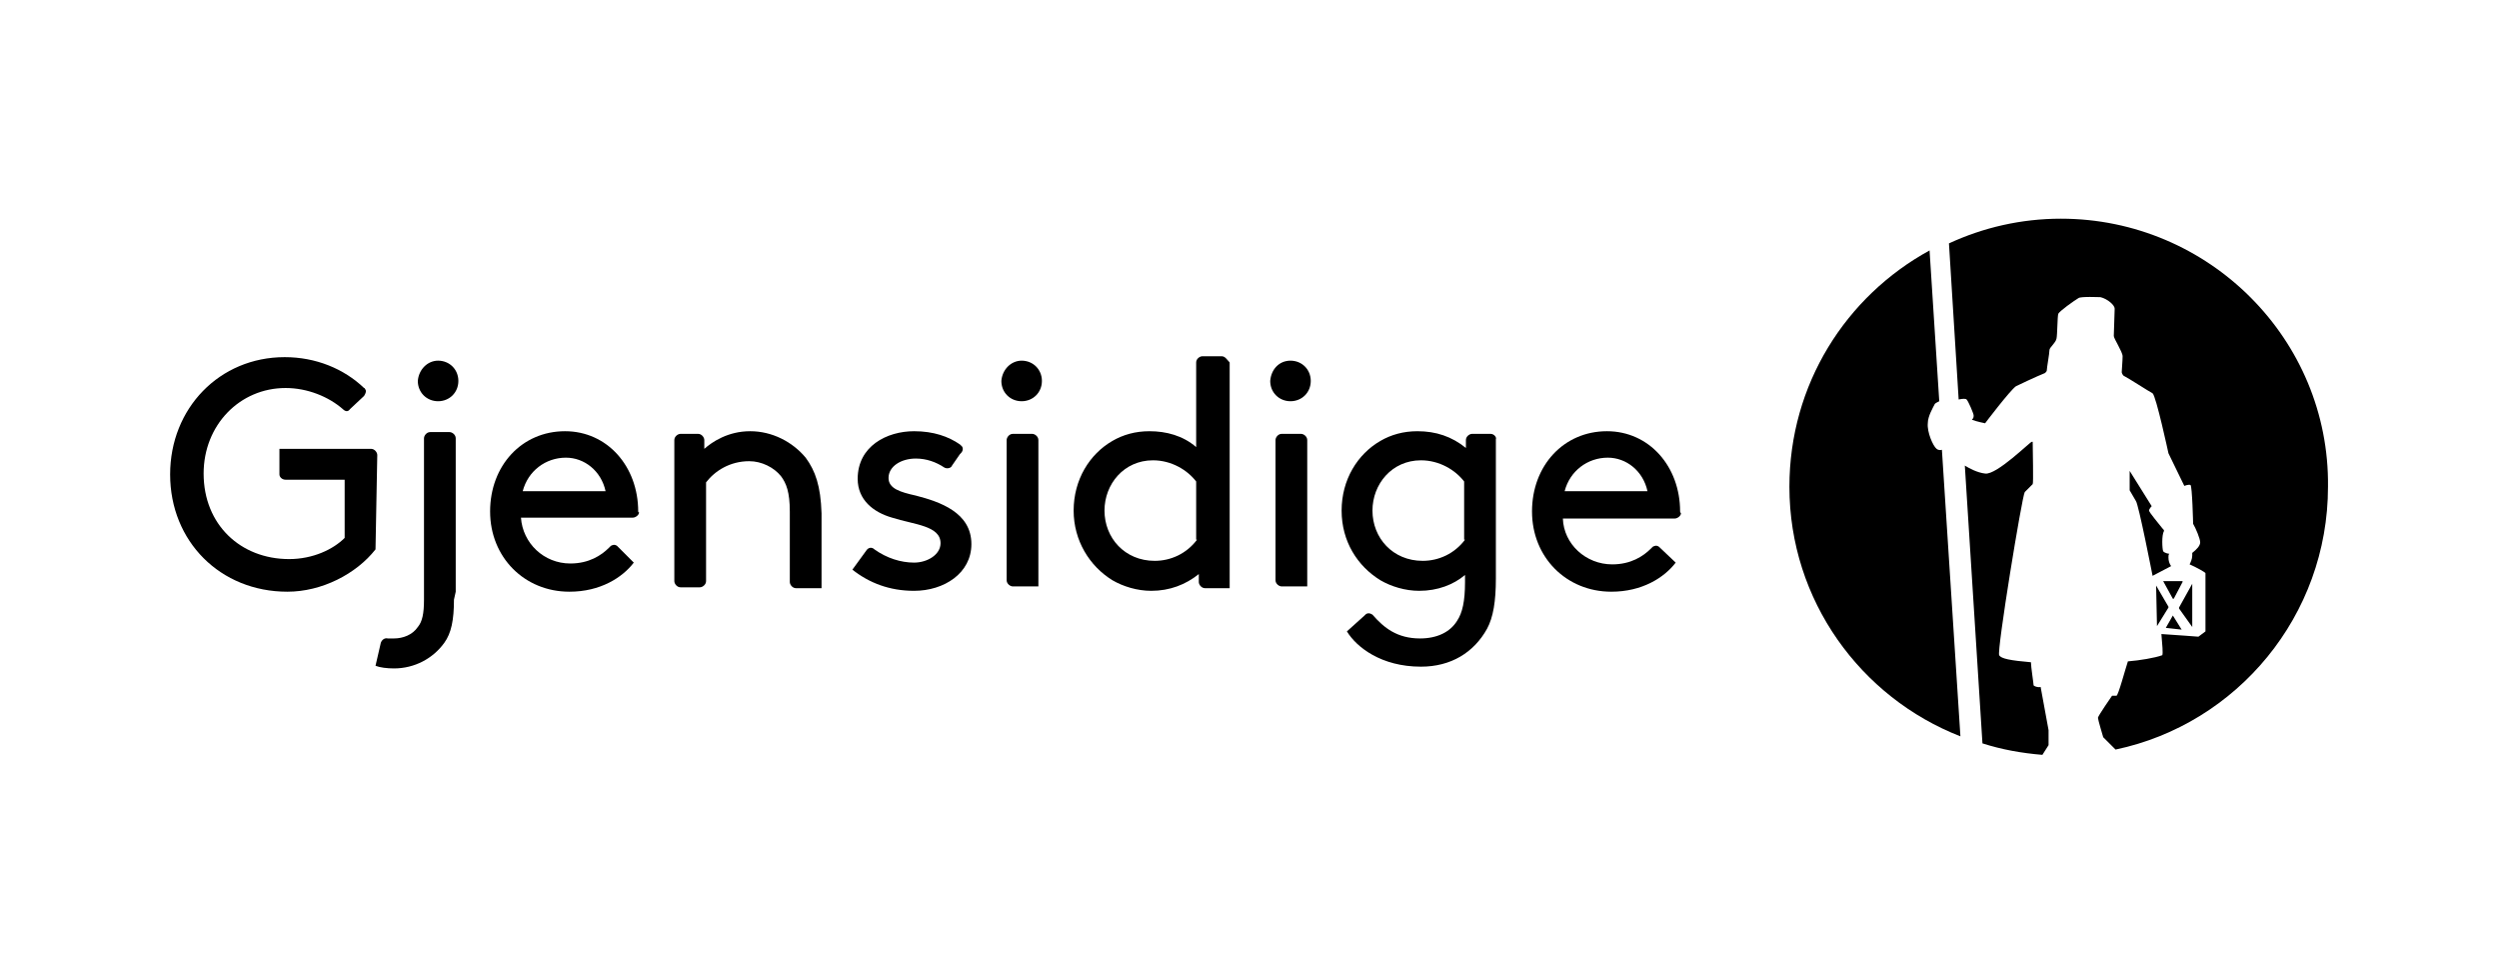
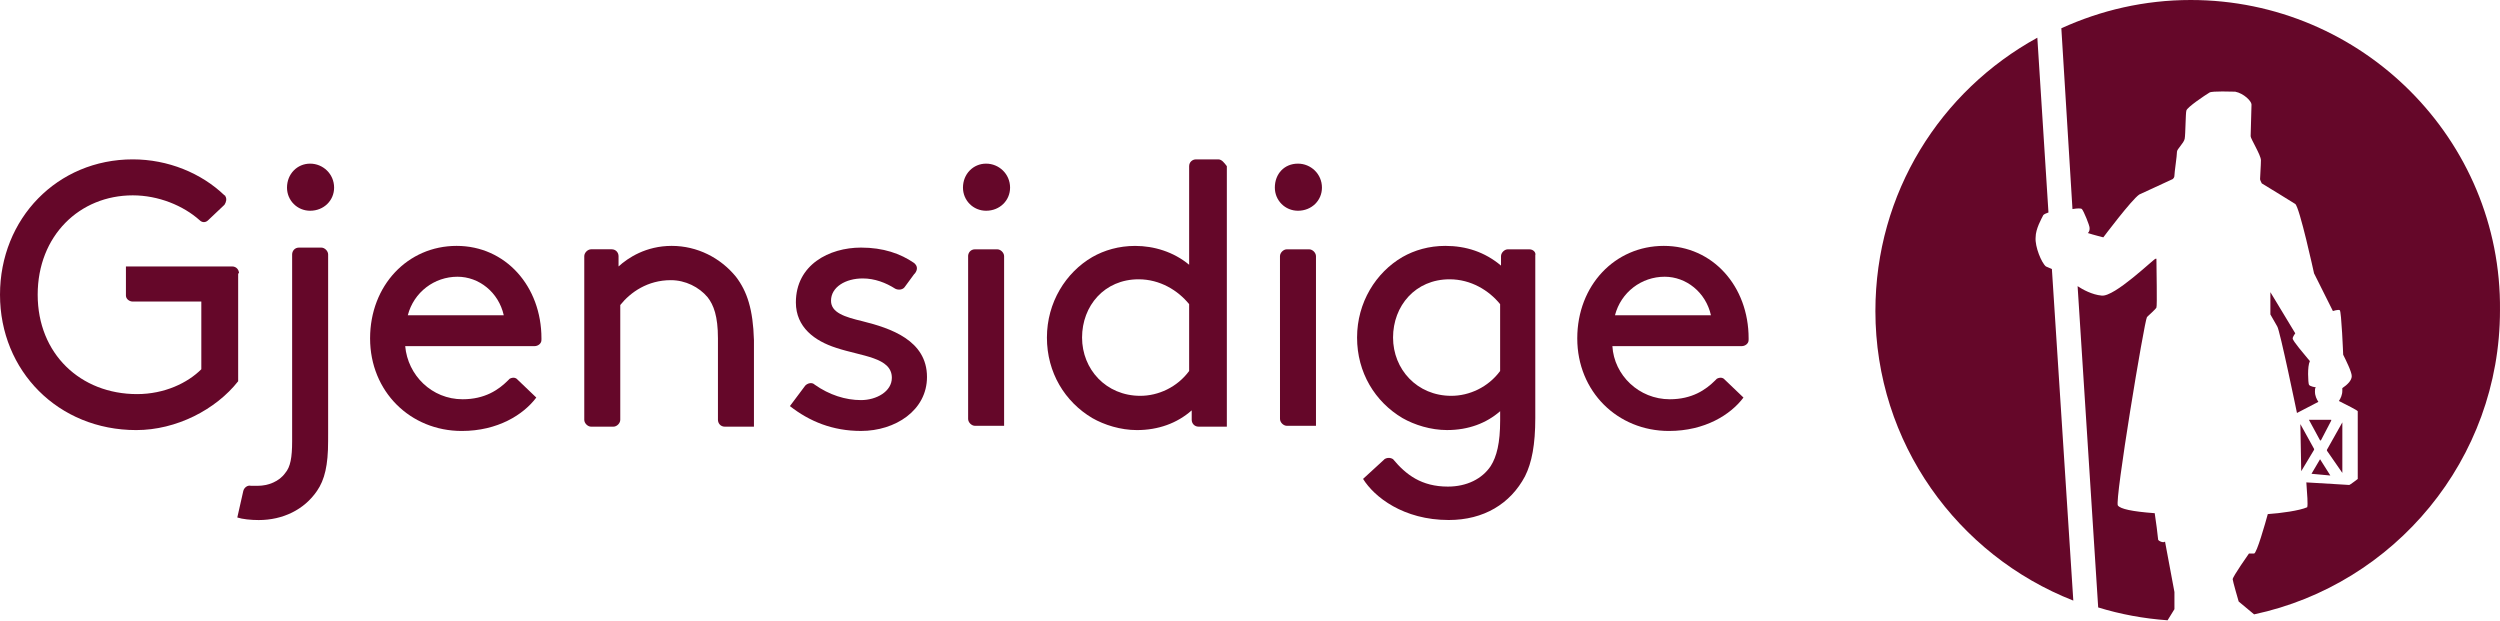
- <svg xmlns="http://www.w3.org/2000/svg" version="1.1" id="Layer_1" x="0px" y="0px" viewBox="0 0 283.5 110.4" style="enable-background:new 0 0 283.5 110.4;" xml:space="preserve">
-   <style type="text/css">
- 	.st0{fill:#000;}
- </style>
-   <g>
-     <g>
-       <path class="st0" d="M247.5,71.4L247.5,71.4l-1-1.6l0,0l-0.8,1.4l0,0L247.5,71.4z M245.4,65.9L245.4,65.9l1.1,2h0.1l1-1.9v-0.1    H245.4z M244.6,66.4L244.6,66.4l0.1,4.6l0,0l1.3-2.1v-0.1L244.6,66.4z M248.7,71.1v-4.9l0,0l-1.5,2.7V69L248.7,71.1L248.7,71.1z     M241.6,53.4L241.6,53.4c0,0.8,0,2.2,0,2.2l0.7,1.2c0.3,0.3,1.9,8.5,1.9,8.5l2.1-1.1c-0.2-0.3-0.3-0.6-0.3-1c0-0.2,0-0.3,0.1-0.4    c-0.1,0-0.6-0.1-0.7-0.3c-0.1-0.2-0.2-1.8,0.1-2.3c0-0.1-0.1-0.2-0.2-0.3c-0.3-0.4-1.5-1.8-1.5-2c0-0.2,0.3-0.5,0.3-0.5    L241.6,53.4z M230.7,77.7c0-0.2-0.3-2.1-0.3-2.6c-2.3-0.2-3.4-0.4-3.6-0.8c-0.3-0.4,2.6-18.1,2.9-18.5c0.2-0.2,0.8-0.8,0.9-0.9    s0-3.9,0-4.8h-0.1c-0.2,0-4,3.8-5.3,3.6c-0.9-0.1-1.8-0.6-2.3-0.9l2,31.5c2.2,0.7,4.4,1.1,6.8,1.3l0.7-1.1v-1.7l-0.9-4.9    C231.2,78,230.7,77.8,230.7,77.7z M233.8,24.8c-4.5,0-8.8,1-12.7,2.8l1.1,17.7c0.5-0.1,0.8-0.1,0.9,0c0.2,0.2,0.8,1.6,0.8,1.8    c0,0.2,0,0.3-0.2,0.5c0.5,0.2,1.5,0.4,1.5,0.4s2.8-3.7,3.5-4.2c0.2-0.1,2.3-1.1,3.3-1.5c0.1-0.1,0.2-0.2,0.2-0.3    c0-0.3,0.3-1.9,0.3-2.3c0-0.3,0.7-0.8,0.8-1.3c0.1-0.4,0.1-2.5,0.2-2.8c0.1-0.3,1.8-1.5,2.3-1.8c0.3-0.2,2.3-0.1,2.5-0.1    c0.8,0.2,1.6,0.9,1.6,1.3c0,0.3-0.1,3.1-0.1,3.1c0,0.3,1,1.8,1,2.3c0,0.5-0.1,1.6-0.1,1.8c0,0.1,0.1,0.3,0.2,0.4    c0.6,0.3,2.9,1.8,3.3,2c0.4,0.3,1.8,6.8,1.8,6.8l1.8,3.7c0,0,0.5-0.2,0.7-0.1c0.2,0.1,0.3,4.4,0.3,4.4l0,0    c0.3,0.5,0.8,1.7,0.8,2.1c0,0.4-0.4,0.8-0.9,1.2c0,0.1,0,0.2,0,0.3c0,0.4-0.2,0.8-0.3,1c0.7,0.3,1.8,0.9,1.8,1c0,0.3,0,0.5,0,6.6    c0,0-0.8,0.6-0.8,0.6s-2.6-0.2-4.2-0.3c0.1,1.2,0.2,2.2,0.1,2.4c-0.8,0.3-2.6,0.6-3.9,0.7c-0.3,0.9-1.1,3.9-1.3,3.9    c-0.3,0-0.5,0-0.5,0s-1.6,2.3-1.6,2.5c0,0.2,0.6,2.2,0.6,2.2L240,85c13.8-2.9,24.1-15.2,24.1-29.8    C264.3,38.5,250.6,24.8,233.8,24.8z" />
-       <path class="st0" d="M219.7,50.9c-0.4-0.3-1.1-1.9-1-2.9c0-0.8,0.6-1.8,0.8-2.2c0.1-0.1,0.3-0.2,0.5-0.3l-1.1-17.1    c-9.5,5.2-15.9,15.2-15.9,26.8c0,12.9,8.1,23.9,19.4,28.3l-2.1-32.5C220.1,51.1,219.8,51,219.7,50.9z" />
-     </g>
-     <g>
-       <path class="st0" d="M115.9,40.9c1.3,0,2.3,1,2.3,2.3c0,1.3-1,2.3-2.3,2.3c-1.3,0-2.3-1-2.3-2.3C113.7,41.9,114.7,40.9,115.9,40.9    z" />
-       <path class="st0" d="M114.2,49.9c0-0.3,0.3-0.7,0.7-0.7h2.2c0.3,0,0.7,0.3,0.7,0.7v16.6h-2.9c-0.3,0-0.7-0.3-0.7-0.7V49.9    L114.2,49.9z" />
-       <path class="st0" d="M146.4,40.9c1.3,0,2.3,1,2.3,2.3c0,1.3-1,2.3-2.3,2.3c-1.3,0-2.3-1-2.3-2.3C144.2,41.9,145.1,40.9,146.4,40.9    z" />
-       <path class="st0" d="M144.7,49.9c0-0.3,0.3-0.7,0.7-0.7h2.2c0.3,0,0.7,0.3,0.7,0.7v16.6h-2.9c-0.3,0-0.7-0.3-0.7-0.7L144.7,49.9    L144.7,49.9z" />
-       <path class="st0" d="M138.6,40.4h-2.2c-0.3,0-0.7,0.3-0.7,0.7v9.6c-1.5-1.3-3.4-1.8-5.3-1.8c-1.6,0-3,0.4-4.2,1.1    c-2.6,1.5-4.4,4.4-4.4,7.9c0,3.4,1.8,6.3,4.4,7.9c1.2,0.7,2.8,1.2,4.4,1.2c2.1,0,3.9-0.7,5.4-1.9v0.9c0,0.3,0.3,0.7,0.7,0.7h2.8    V41.1C139.2,40.8,139,40.4,138.6,40.4z M135.8,61.2c-1.2,1.6-3,2.4-4.8,2.4c-3.4,0-5.7-2.6-5.7-5.7c0-3,2.2-5.7,5.5-5.7    c2.1,0,3.9,1.1,4.9,2.4V61.2z" />
-       <path class="st0" d="M169.1,49.2H167c-0.3,0-0.7,0.3-0.7,0.7v0.9c-1.6-1.3-3.4-1.9-5.5-1.9c-1.6,0-3,0.4-4.2,1.1    c-2.6,1.5-4.4,4.4-4.4,7.9s1.8,6.3,4.4,7.9c1.2,0.7,2.8,1.2,4.4,1.2c2.1,0,3.9-0.7,5.2-1.8V66c0,2.2-0.3,3.5-0.9,4.4    c-0.8,1.3-2.3,2-4.2,2c-2.6,0-4.1-1.2-5.4-2.7l0,0c-0.3-0.2-0.6-0.2-0.8,0l-0.1,0.1l-2,1.8c1.1,1.8,3.9,4,8.4,4    c3.4,0,6-1.6,7.5-4.3c0.7-1.3,1-3.1,1-5.7V49.8C169.8,49.6,169.5,49.2,169.1,49.2z M166.2,61.2c-1.2,1.6-3,2.4-4.8,2.4    c-3.4,0-5.7-2.6-5.7-5.7c0-3,2.2-5.7,5.5-5.7c2.1,0,3.9,1.1,4.9,2.4V61.2z" />
-       <path class="st0" d="M72.4,58c0-5.1-3.5-9.1-8.3-9.1c-4.9,0-8.5,3.9-8.5,9.1s3.9,9.1,9,9.1c3.5,0,6-1.6,7.3-3.3L70,61.9    c-0.3-0.2-0.5-0.1-0.7,0c-0.1,0.1-0.2,0.2-0.2,0.2c-0.9,0.9-2.3,1.8-4.4,1.8c-3,0-5.4-2.3-5.6-5.2h12.7c0.3,0,0.7-0.3,0.7-0.6    C72.4,58.1,72.4,58,72.4,58L72.4,58z M59.3,55.7c0.6-2.3,2.6-3.8,4.9-3.8c2.1,0,4,1.5,4.5,3.8H59.3z" />
-       <path class="st0" d="M190.6,58c0-5.1-3.5-9.1-8.3-9.1c-4.9,0-8.5,3.9-8.5,9.1s3.9,9.1,9,9.1c3.5,0,6-1.6,7.3-3.3l-1.9-1.8    c-0.3-0.2-0.5-0.1-0.7,0c-0.1,0.1-0.2,0.2-0.2,0.2c-0.9,0.9-2.3,1.8-4.4,1.8c-3,0-5.5-2.3-5.6-5.2h12.7c0.3,0,0.7-0.3,0.7-0.6l0,0    l0,0C190.6,58.1,190.6,58,190.6,58L190.6,58z M177.5,55.7c0.6-2.3,2.6-3.8,4.9-3.8c2.1,0,4,1.5,4.5,3.8H177.5z" />
-       <path class="st0" d="M49.7,40.9c1.3,0,2.3,1,2.3,2.3c0,1.3-1,2.3-2.3,2.3c-1.3,0-2.3-1-2.3-2.3C47.5,41.9,48.5,40.9,49.7,40.9z" />
-       <path class="st0" d="M51.5,68c0,2.3-0.3,3.8-1.1,4.9c-1.3,1.8-3.4,2.9-5.7,2.9c-0.8,0-1.6-0.1-2.1-0.3l0.6-2.6    c0.1-0.3,0.4-0.6,0.8-0.5h0.7c1,0,2.1-0.4,2.7-1.3c0.5-0.6,0.7-1.5,0.7-3.1v-0.7V49.7c0-0.3,0.3-0.7,0.7-0.7h2.2    c0.3,0,0.7,0.3,0.7,0.7v17.4L51.5,68L51.5,68z" />
-       <path class="st0" d="M91.4,51.9c-1.5-1.8-3.8-3-6.3-3s-4.3,1.2-5.2,2v-1c0-0.3-0.3-0.7-0.7-0.7h-2c-0.3,0-0.7,0.3-0.7,0.7v16    c0,0.3,0.3,0.7,0.7,0.7h2.2c0.3,0,0.7-0.3,0.7-0.7V54.7c1-1.3,2.7-2.4,4.9-2.4c1.4,0,2.8,0.7,3.6,1.7c0.6,0.8,1,1.8,1,4v0.7v7.3    c0,0.3,0.3,0.7,0.7,0.7h2.2h0.7v-8.5C93.1,55.1,92.5,53.4,91.4,51.9z" />
-       <path class="st0" d="M107.1,52.9L107.1,52.9C107.1,53,107.1,52.9,107.1,52.9L107.1,52.9z" />
-       <path class="st0" d="M98.1,62.5L98.1,62.5L98.1,62.5C98.2,62.5,98.2,62.5,98.1,62.5z" />
-       <path class="st0" d="M96.7,64.6c1.9,1.5,4.2,2.4,7,2.4c3.4,0,6.5-2,6.5-5.3c0-3.6-3.6-4.8-6.3-5.5c-1.8-0.4-3.1-0.8-3.1-2    c0-1.3,1.4-2.2,3.1-2.2c1.2,0,2.3,0.4,3.2,1l0,0c0.3,0.2,0.8,0.1,0.9-0.2l0.9-1.3l0.1-0.1c0.3-0.3,0.3-0.7,0-0.9l-0.1-0.1    c-1.3-0.9-3-1.5-5.2-1.5c-3.1,0-6.4,1.7-6.4,5.4c0,2.4,1.8,3.8,3.9,4.4c2.5,0.8,5.5,0.9,5.5,2.9c0,1.3-1.5,2.2-3,2.2    c-1.5,0-3.1-0.5-4.5-1.5l0,0c-0.3-0.3-0.7-0.2-0.9,0.1L96.7,64.6z" />
-       <path class="st0" d="M42.8,51.6c0-0.3-0.3-0.7-0.7-0.7H31.7v2.9c0,0.3,0.3,0.6,0.7,0.6h6.7V61c-1.3,1.3-3.6,2.4-6.3,2.4    c-5.5,0-9.7-3.9-9.7-9.7c0-5.5,4.1-9.7,9.3-9.7c2.5,0,4.9,1,6.5,2.4l0,0l0,0c0.3,0.3,0.6,0.3,0.8,0l0,0l0,0l1.6-1.5l0,0l0,0l0,0    c0.2-0.3,0.3-0.6,0.1-0.8c0,0,0-0.1-0.1-0.1l0,0l0,0l0,0l0,0c-2.3-2.2-5.5-3.5-9-3.5c-7.4,0-13,5.8-13,13.3    c0,7.6,5.7,13.3,13.3,13.3c3.9,0,7.8-2,10-4.8L42.8,51.6L42.8,51.6z" />
-     </g>
+ <svg xmlns="http://www.w3.org/2000/svg" id="Layer_2" viewBox="0 0 11006.07 2730.8">
+   <defs>
+     <style>.cls-1{fill:#650729;}</style>
+   </defs>
+   <g id="Layer_1-2">
+     <path class="cls-1" d="m10259.2,2093.4h0l-45.3-71.7h0l-37.7,64.1h0l83,7.6Zm-94.3-245.2h0l49,90.5h3.8l45.3-86.8v-3.8h-98.1v.1Zm-37.7,18.8h0l3.8,207.4h0l56.6-94.3v-3.8l-60.4-109.3Zm184.8,215v-222.5h0l-67.9,120.7v3.8l67.9,98h0Zm-316.8-795.8h0v98.1l30.2,52.8c11.3,15.1,86.8,381,86.8,381l94.3-49c-7.5-11.3-15.1-26.4-15.1-45.3,0-7.5,0-15.1,3.8-18.9-3.8,0-26.4-3.8-30.2-11.3s-7.5-83,3.8-101.8c0-3.8-3.8-7.5-7.5-11.3-15.1-18.9-67.9-79.2-67.9-90.5,0-7.5,11.3-22.6,11.3-22.6l-109.5-181.2Zm-494.1,1090c0-7.5-11.3-94.3-15.1-116.9-101.8-7.5-150.9-18.9-162.2-33.9-15.1-18.9,116.9-814.7,128.2-829.8,7.5-7.5,37.7-33.9,41.5-41.5s0-173.5,0-215h-3.8c-7.5,0-181,169.7-237.6,162.2-41.5-3.8-83-26.4-105.6-41.5l90.6,1414.4c98.1,30.2,199.9,49,305.5,56.6l30.2-49v-75.4l-41.5-222.5c-3.8,7.4-26.4-.1-30.2-7.7ZM9644.4,0c-203.7,0-396,45.3-569.5,124.5l49,795.9c22.6-3.8,37.7-3.8,41.5,0,7.5,7.5,33.9,71.7,33.9,83,0,7.5,0,15.1-7.5,22.6,22.6,7.5,67.9,18.9,67.9,18.9,0,0,124.5-166,158.4-188.6,7.5-3.8,105.6-49,147.1-67.9,3.8-3.8,7.5-7.5,7.5-15.1,0-15.1,11.3-86.8,11.3-105.6,0-11.3,30.2-37.7,33.9-56.6,3.8-18.9,3.8-113.2,7.5-124.5,3.8-15.1,83-67.9,101.8-79.2,11.3-7.5,101.8-3.8,113.2-3.8,37.7,7.5,71.7,41.5,71.7,56.6,0,11.3-3.8,139.6-3.8,139.6,0,11.3,45.3,83,45.3,105.6s-3.8,71.7-3.8,83c0,3.8,3.8,11.3,7.5,18.9,26.4,15.1,128.2,79.2,147.1,90.5,18.9,11.3,83,305.5,83,305.5l83,166s22.6-7.5,30.2-3.8c7.5,3.8,15.1,196.1,15.1,196.1h0c11.3,22.6,37.7,75.4,37.7,94.3s-18.9,37.7-41.5,52.8v11.3c0,18.9-7.5,33.9-15.1,45.3,30.2,15.1,83,41.5,83,45.3v298s-33.9,26.4-37.7,26.4-116.9-7.5-188.6-11.3c3.8,52.8,7.5,98.1,3.8,109.4-33.9,15.1-116.9,26.4-173.5,30.2-11.3,41.5-49,173.5-60.3,173.5h-22.6s-71.7,101.8-71.7,113.2c0,7.5,26.4,98.1,26.4,98.1l67.9,56.6c618.6-132,1082.5-682.7,1082.5-1339C11013.6,614.8,10398.8,0,9644.4,0Z" />
+     <path class="cls-1" d="m9007,1173c-18.9-15.1-49-86.8-45.3-128.2,0-37.7,26.4-83,33.9-98.1,3.8-3.8,11.3-7.5,22.6-11.3l-49-769.4c-426.2,233.9-712.9,682.7-712.9,1203.2,0,580.9,362.1,1075,871.3,1274.9l-94.3-1459.7c-7.5-3.8-18.8-7.6-26.3-11.4Z" />
+     <path class="cls-1" d="m4341.2,720.4c56.6,0,105.6,45.3,105.6,105.6,0,56.6-45.3,101.8-105.6,101.8-56.6,0-101.8-45.3-101.8-101.8,0-60.3,45.3-105.6,101.8-105.6Z" />
+     <path class="cls-1" d="m4262,1127.8c0-15.1,11.3-30.2,30.2-30.2h98.1c15.1,0,30.2,15.1,30.2,30.2v746.8h-128.2c-15.1,0-30.2-15.1-30.2-30.2v-716.6h-.1Z" />
+     <path class="cls-1" d="m5714.2,720.4c56.6,0,105.6,45.3,105.6,105.6,0,56.6-45.3,101.8-105.6,101.8-56.6,0-101.8-45.3-101.8-101.8-.1-60.3,41.4-105.6,101.8-105.6Z" />
+     <path class="cls-1" d="m5635,1127.8c0-15.1,15.1-30.2,30.2-30.2h98.1c15.1,0,30.2,15.1,30.2,30.2v746.8h-128.2c-15.1,0-30.2-15.1-30.2-30.2l-.1-716.6h0Z" />
+     <path class="cls-1" d="m5363.4,701.6h-98.1c-15.1,0-30.2,11.3-30.2,30.2v433.8c-67.9-56.6-154.6-83-237.6-83-71.7,0-135.8,18.9-188.6,49-116.9,67.9-199.9,199.9-199.9,354.5s79.2,282.9,199.9,354.5c52.8,30.2,124.5,52.8,196.1,52.8,94.3,0,177.3-30.2,241.4-86.8v41.5c0,15.1,11.3,30.2,30.2,30.2h124.5V731.7c-11.3-15.1-22.6-30.1-37.7-30.1Zm-128.2,931.6c-52.8,71.7-135.8,109.4-215,109.4-150.9,0-256.5-116.9-256.5-256.5s98.1-256.5,248.9-256.5c94.3,0,173.5,49,222.5,109.4v294.2h.1Z" />
+     <path class="cls-1" d="m6732.6,1097.6h-94.3c-15.1,0-30.2,15.1-30.2,30.2v41.5c-71.7-60.3-154.6-86.8-245.2-86.8-71.7,0-135.8,18.9-188.6,49-116.9,67.9-199.9,199.9-199.9,354.5s79.2,282.9,199.9,354.5c52.8,30.2,124.5,52.8,196.1,52.8,94.3,0,173.5-30.2,233.9-83v41.5c0,98.1-15.1,158.4-41.5,199.9-37.7,56.6-105.6,90.5-188.6,90.5-116.9,0-184.8-52.8-241.4-120.7h0c-11.3-7.5-26.4-7.5-37.7,0l-3.8,3.8-90.5,83c49,79.2,177.3,181,377.2,181,154.6,0,271.6-71.7,335.7-192.4,30.2-60.3,45.3-139.6,45.3-256.5v-716.6c3.7-11.1-7.6-26.2-26.4-26.2Zm-128.3,535.6c-52.8,71.7-135.8,109.4-215,109.4-150.9,0-256.5-116.9-256.5-256.5s98.1-256.5,248.9-256.5c94.3,0,173.5,49,222.5,109.4v294.2h.1Z" />
+     <path class="cls-1" d="m2383.7,1489.9c0-230.1-158.4-407.4-373.4-407.4s-381,173.5-381,407.4,177.3,407.4,403.6,407.4c158.4,0,271.6-71.7,328.1-147.1l-86.8-83c-11.3-7.5-22.6-3.8-30.2,0-3.8,3.8-7.5,7.5-7.5,7.5-41.5,41.5-101.8,83-199.9,83-135.8,0-241.4-105.6-252.7-233.9h569.5c15.1,0,30.2-11.3,30.2-26.4.1-3.8.1-7.5.1-7.5h0Zm-588.4-101.9c26.4-101.8,116.9-169.7,218.8-169.7,94.3,0,181,67.9,203.7,169.7h-422.5Z" />
+     <path class="cls-1" d="m7698.2,1489.9c0-230.1-158.4-407.4-373.4-407.4s-381,173.5-381,407.4,177.3,407.4,403.6,407.4c158.4,0,271.6-71.7,328.1-147.1l-86.8-83c-11.3-7.5-22.6-3.8-30.2,0l-7.5,7.5c-41.5,41.5-101.8,83-199.9,83-135.8,0-245.2-105.6-252.7-233.9h569.5c15.1,0,30.2-11.3,30.2-26.4h0c.1-3.8.1-7.5.1-7.5h0Zm-588.4-101.9c26.4-101.8,116.9-169.7,218.8-169.7,94.3,0,181,67.9,203.7,169.7h-422.5Z" />
+     <path class="cls-1" d="m1365.3,720.4c56.6,0,105.6,45.3,105.6,105.6,0,56.6-45.3,101.8-105.6,101.8-56.6,0-101.8-45.3-101.8-101.8,0-60.3,45.2-105.6,101.8-105.6Z" />
+     <path class="cls-1" d="m1444.5,1942.5c0,105.6-15.1,169.7-49,218.8-56.6,83-150.9,128.2-256.5,128.2-33.9,0-71.7-3.8-94.3-11.3l26.4-116.9c3.8-15.1,18.9-26.4,33.9-22.6h30.2c45.3,0,94.3-18.9,120.7-56.6,22.6-26.4,30.2-67.9,30.2-139.6v-822.3c0-15.1,11.3-30.2,30.2-30.2h98.1c15.1,0,30.2,15.1,30.2,30.2v784.5l-.1,37.8h0Z" />
+     <path class="cls-1" d="m3239.9,1218.3c-67.9-83-169.7-135.8-282.9-135.8s-192.4,52.8-233.9,90.5v-45.3c0-15.1-11.3-30.2-30.2-30.2h-90.5c-15.1,0-30.2,15.1-30.2,30.2v720.5c0,15.1,15.1,30.2,30.2,30.2h98.1c15.1,0,30.2-15.1,30.2-30.2v-505.4c45.3-56.6,120.7-109.4,222.5-109.4,64.1,0,124.5,30.2,162.2,75.4,26.4,33.9,45.3,83,45.3,181v358.4c0,15.1,11.3,30.2,30.2,30.2h128.3v-381c-3.9-135.8-30.3-215-79.3-279.1Z" />
+     <path class="cls-1" d="m3477.5,1787.8c86.8,67.9,188.6,109.4,313.1,109.4,150.9,0,290.4-90.5,290.4-237.6,0-162.2-162.2-215-282.9-245.2-79.2-18.9-139.6-37.7-139.6-90.5,0-60.3,64.1-98.1,139.6-98.1,52.8,0,101.8,18.9,143.3,45.3h0c15.1,7.5,33.9,3.8,41.5-7.5l41.5-56.6,3.8-3.8c11.3-15.1,11.3-30.2,0-41.5l-3.8-3.8c-60.3-41.5-135.8-67.9-233.9-67.9-139.6,0-286.7,75.4-286.7,241.4,0,109.4,83,169.7,177.3,199.9,113.2,37.7,245.2,41.5,245.2,132,0,60.3-67.9,98.1-135.8,98.1s-139.6-22.6-203.7-67.9h0c-11.3-11.3-30.2-7.5-41.5,3.8l-67.8,90.5Z" />
+     <path class="cls-1" d="m1052.2,1203.2c0-15.1-11.3-30.2-30.2-30.2h-467.6v128.2c0,15.1,15.1,26.4,30.2,26.4h301.7v298c-60.3,60.3-162.2,109.4-282.9,109.4-248.9,0-437.5-177.3-437.5-437.5s184.8-437.5,418.7-437.5c113.2,0,222.5,45.3,294.2,109.4h0c11.3,11.3,26.4,11.3,37.7,0h0l71.7-67.9h0c7.5-11.3,11.3-26.4,3.8-37.7,0,0,0-3.8-3.8-3.8h0c-101.8-98.1-248.9-158.4-403.6-158.4C252.7,701.6,0,961.9,0,1297.5s256.5,595.9,599.7,595.9c177.3,0,350.8-90.5,448.8-215v-475.2h3.7Z" />
  </g>
</svg>
